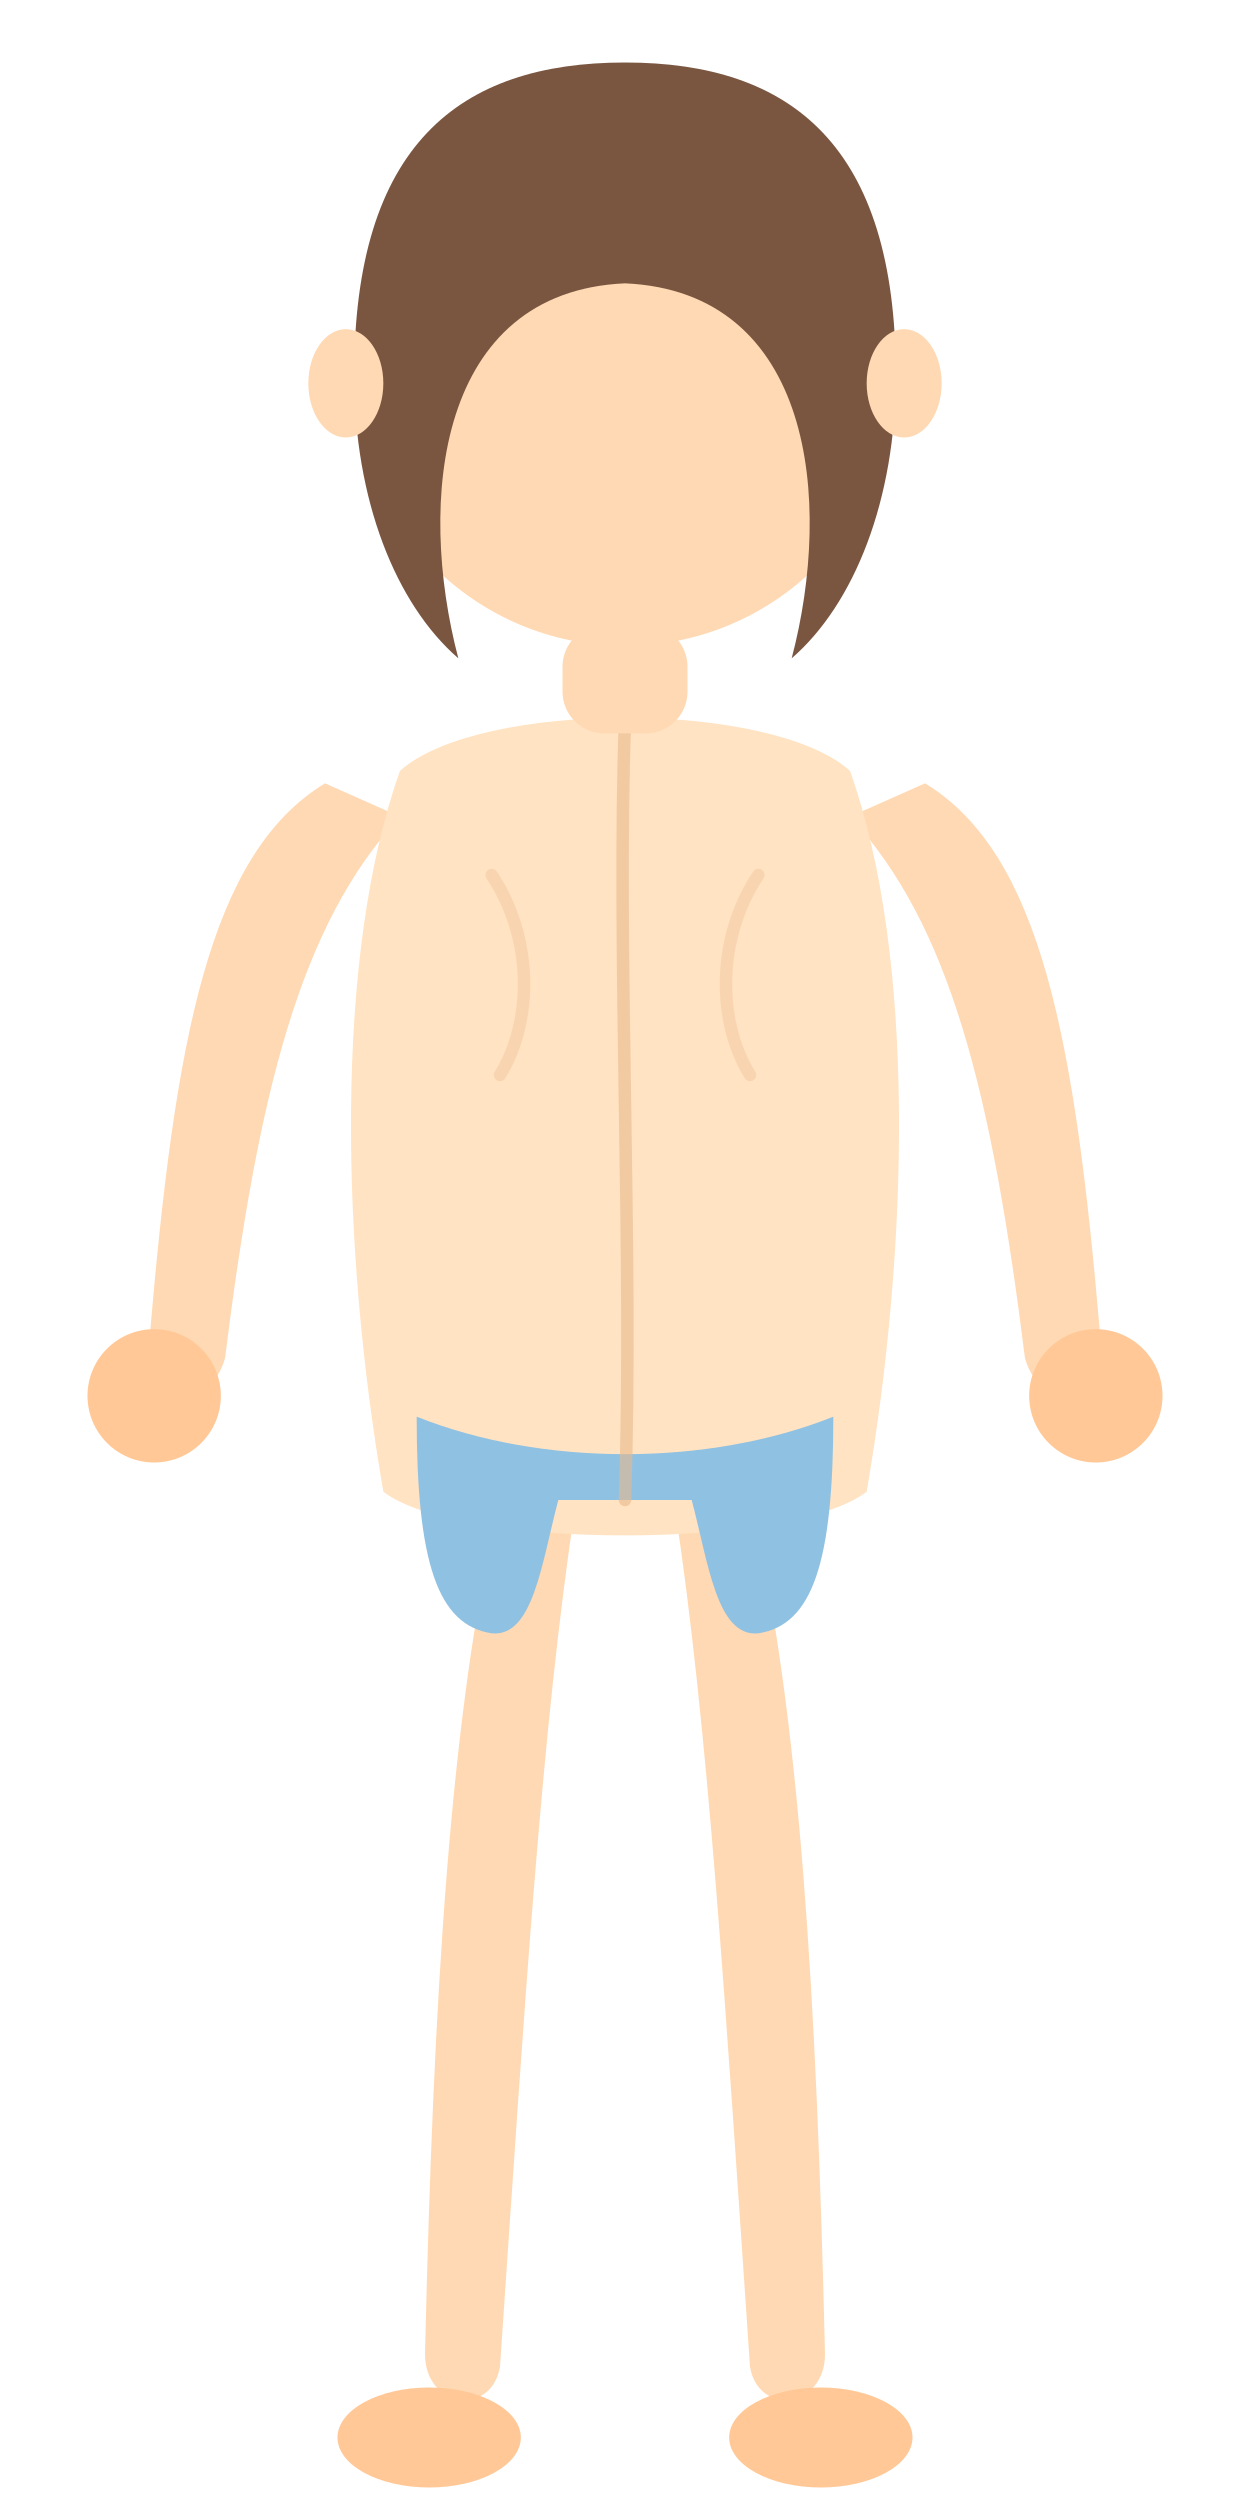
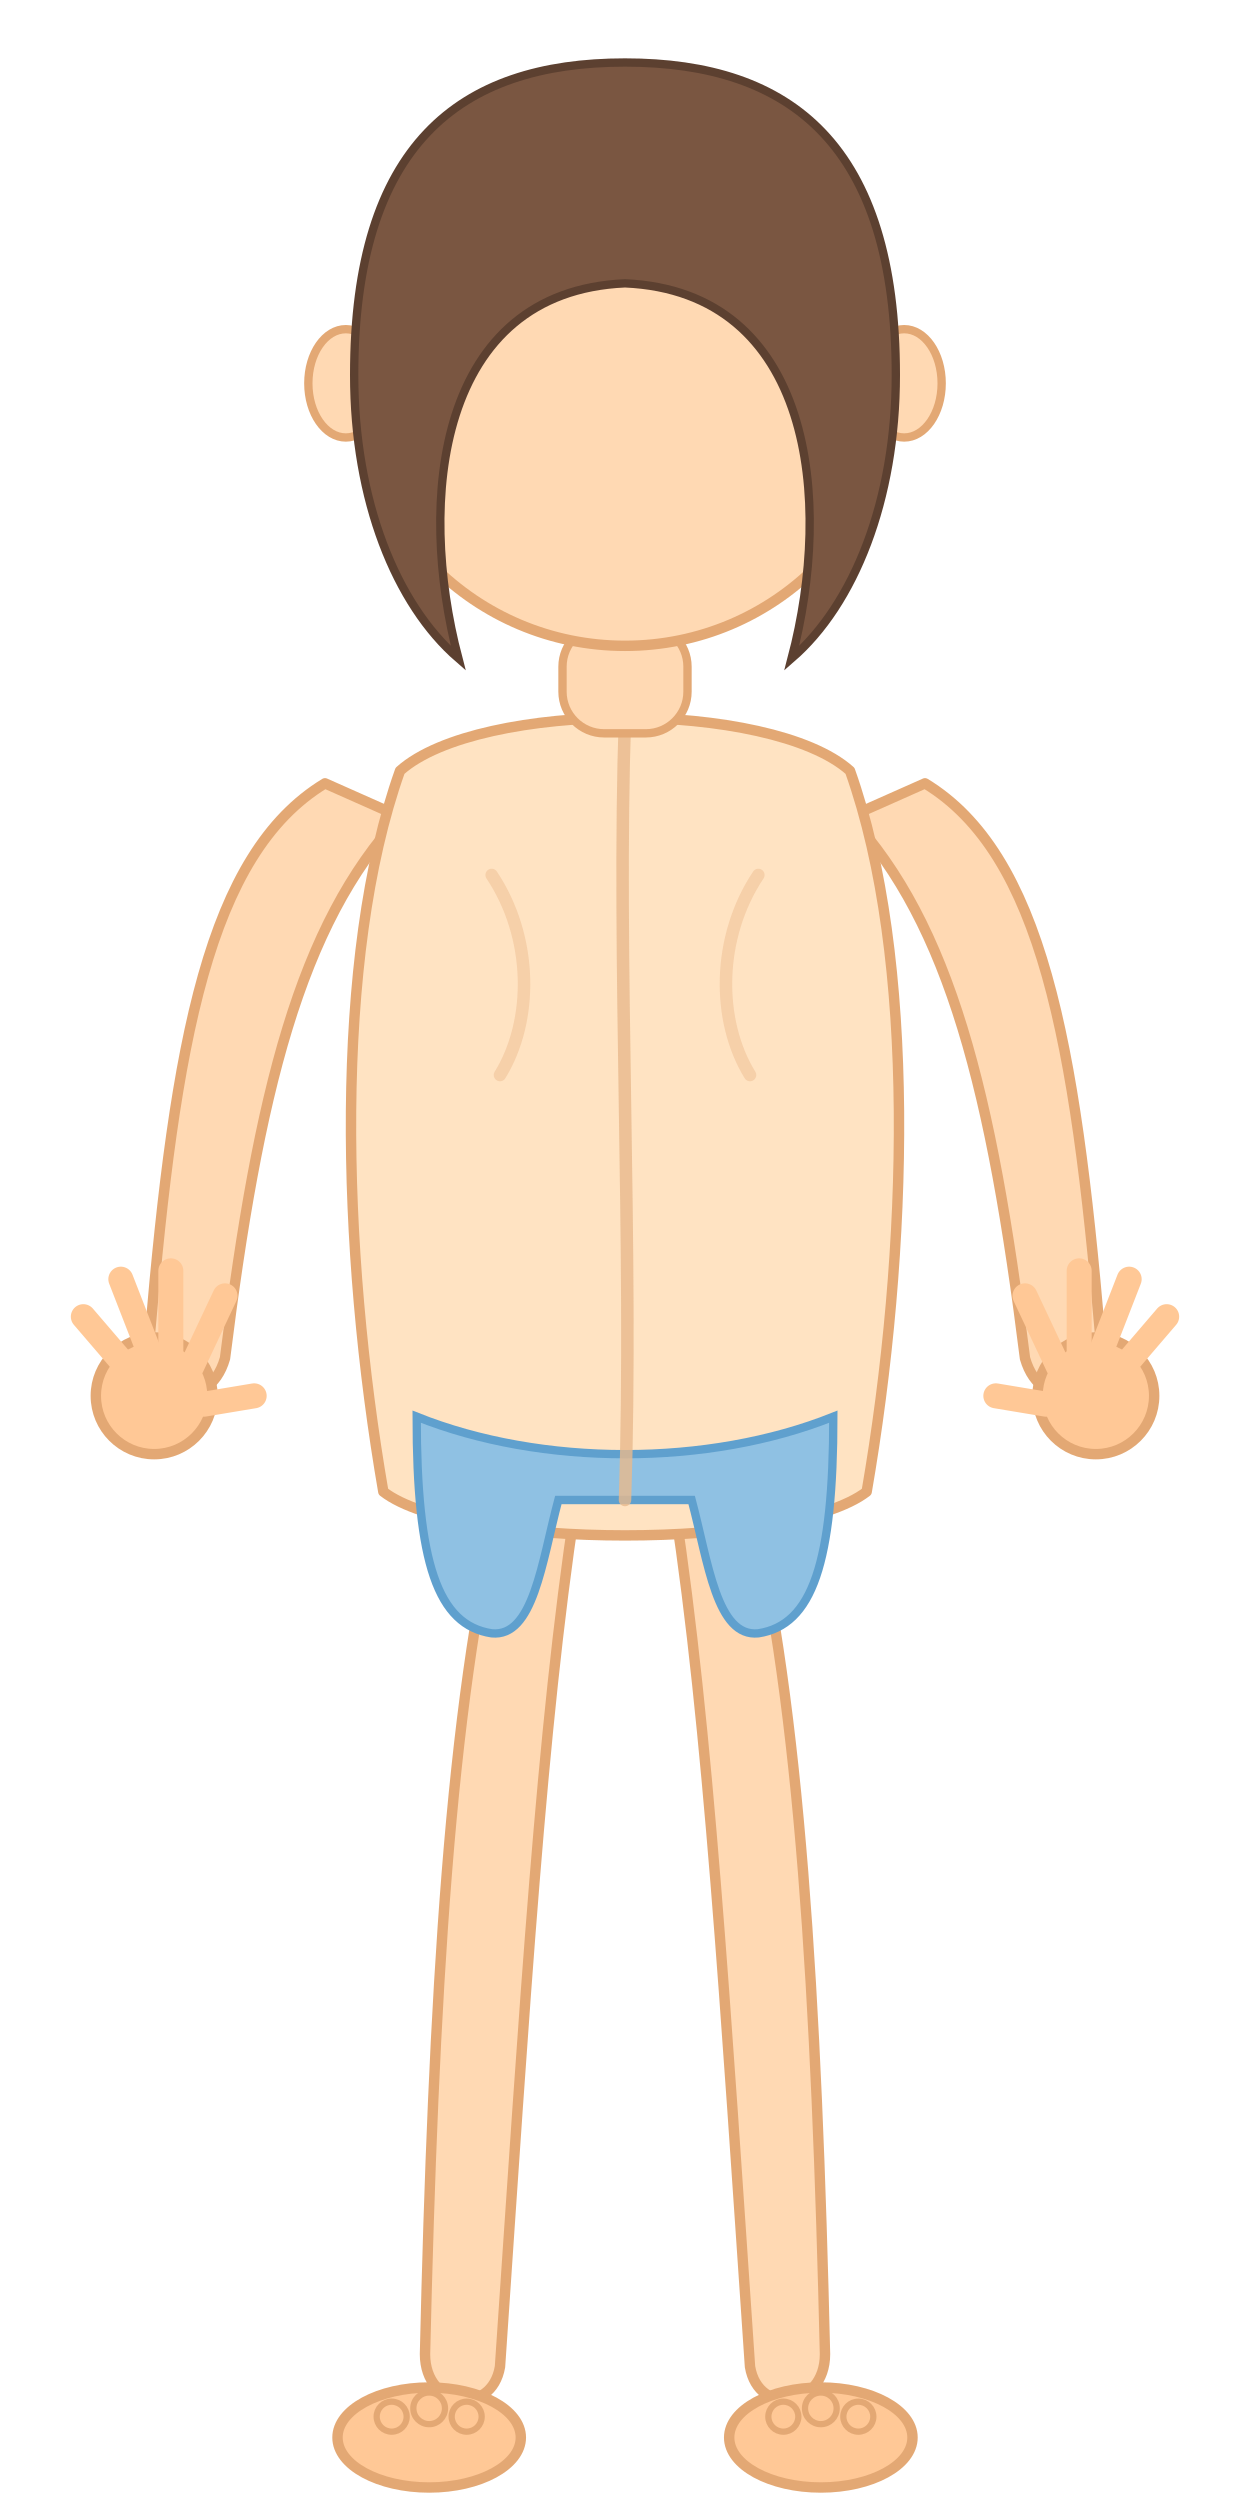
<svg xmlns="http://www.w3.org/2000/svg" viewBox="0 0 300 600" role="img" aria-labelledby="bodyBackTitle">
-   <path d="M120,360 C108,410 104,480 102,565 C102,578 118,580 120,568 C126,480 130,415 138,362 Z" fill="#FFD9B3" />
-   <path d="M180,360 C192,410 196,480 198,565 C198,578 182,580 180,568 C174,480 170,415 162,362 Z" fill="#FFD9B3" />
-   <ellipse cx="103" cy="585" rx="22" ry="12" fill="#FFC896" />
-   <ellipse cx="197" cy="585" rx="22" ry="12" fill="#FFC896" />
-   <path d="M78,188 C50,205 42,250 36,320 C34,335 50,340 54,326 C62,262 72,222 96,196 Z" fill="#FFD9B3" />
-   <path d="M222,188 C250,205 258,250 264,320 C266,335 250,340 246,326 C238,262 228,222 204,196 Z" fill="#FFD9B3" />
-   <circle cx="37" cy="335" r="16" fill="#FFC896" />
-   <circle cx="263" cy="335" r="16" fill="#FFC896" />
-   <path d="M96,185 C80,230 82,300 92,358 C110,372 190,372 208,358 C218,300 220,230 204,185 C185,168 115,168 96,185 Z" fill="#FFE3C2" />
-   <path d="M100,340 C100,375 105,390 118,392 C128,393 130,375 134,360 L166,360 C170,375 172,393 182,392 C195,390 200,375 200,340 C170,352 130,352 100,340 Z" fill="#8FC1E3" />
-   <path d="M150,172 C148,230 152,300 150,360" stroke="#E8B98C" stroke-width="3" fill="none" stroke-linecap="round" opacity="0.6" />
-   <path d="M118,210 C128,225 128,245 120,258" stroke="#F2C79E" stroke-width="3" fill="none" stroke-linecap="round" opacity="0.5" />
-   <path d="M182,210 C172,225 172,245 180,258" stroke="#F2C79E" stroke-width="3" fill="none" stroke-linecap="round" opacity="0.5" />
-   <rect x="135" y="150" width="30" height="26" rx="10" fill="#FFD9B3" />
-   <circle cx="150" cy="90" r="65" fill="#FFD9B3" />
-   <path d="M85,90 C85,35 110,15 150,15 C190,15 215,35 215,90 C215,120 205,145 190,158 C200,120 195,70 150,68 C105,70 100,120 110,158 C95,145 85,120 85,90 Z" fill="#7A5641" />
-   <ellipse cx="83" cy="92" rx="9" ry="13" fill="#FFD9B3" />
-   <ellipse cx="217" cy="92" rx="9" ry="13" fill="#FFD9B3" />
+   <g stroke="#E3A874" stroke-width="2.5" stroke-linejoin="round">
+     <path d="M120,360 C108,410 104,480 102,565 C102,578 118,580 120,568 C126,480 130,415 138,362 Z" fill="#FFD9B3" />
+     <path d="M180,360 C192,410 196,480 198,565 C198,578 182,580 180,568 C174,480 170,415 162,362 Z" fill="#FFD9B3" />
+     <ellipse cx="103" cy="585" rx="22" ry="12" fill="#FFC896" />
+     <ellipse cx="197" cy="585" rx="22" ry="12" fill="#FFC896" />
+   </g>
+   <g fill="#FFC896" stroke="#E3A874" stroke-width="1.5">
+     <circle cx="94" cy="580" r="3.6" />
+     <circle cx="103" cy="578" r="3.8" />
+     <circle cx="112" cy="580" r="3.6" />
+     <circle cx="188" cy="580" r="3.6" />
+     <circle cx="197" cy="578" r="3.8" />
+     <circle cx="206" cy="580" r="3.6" />
+   </g>
+   <g stroke="#E3A874" stroke-width="2.5" stroke-linejoin="round">
+     <path d="M78,188 C50,205 42,250 36,320 C34,335 50,340 54,326 C62,262 72,222 96,196 Z" fill="#FFD9B3" />
+     <path d="M222,188 C250,205 258,250 264,320 C266,335 250,340 246,326 C238,262 228,222 204,196 Z" fill="#FFD9B3" />
+     <circle cx="37" cy="335" r="14" fill="#FFC896" />
+     <circle cx="263" cy="335" r="14" fill="#FFC896" />
+   </g>
+   <g stroke="#FFC896" stroke-width="6" stroke-linecap="round">
+     <line x1="32" y1="330" x2="20" y2="316" />
+     <line x1="36" y1="325" x2="29" y2="307" />
+     <line x1="41" y1="325" x2="41" y2="305" />
+     <line x1="46" y1="328" x2="54" y2="311" />
+     <line x1="49" y1="337" x2="61" y2="335" />
+     <line x1="268" y1="330" x2="280" y2="316" />
+     <line x1="264" y1="325" x2="271" y2="307" />
+     <line x1="259" y1="325" x2="259" y2="305" />
+     <line x1="254" y1="328" x2="246" y2="311" />
+     <line x1="251" y1="337" x2="239" y2="335" />
+   </g>
+   <path d="M96,185 C80,230 82,300 92,358 C110,372 190,372 208,358 C218,300 220,230 204,185 C185,168 115,168 96,185 Z" fill="#FFE3C2" stroke="#E3A874" stroke-width="2.5" stroke-linejoin="round" />
+   <path d="M100,340 C100,375 105,390 118,392 C128,393 130,375 134,360 L166,360 C170,375 172,393 182,392 C195,390 200,375 200,340 C170,352 130,352 100,340 Z" fill="#8FC1E3" stroke="#5FA0CE" stroke-width="2" />
+   <path d="M150,172 C148,230 152,300 150,360" stroke="#E8B98C" stroke-width="3" fill="none" stroke-linecap="round" opacity="0.8" />
+   <path d="M118,210 C128,225 128,245 120,258" stroke="#F2C79E" stroke-width="3" fill="none" stroke-linecap="round" opacity="0.7" />
+   <path d="M182,210 C172,225 172,245 180,258" stroke="#F2C79E" stroke-width="3" fill="none" stroke-linecap="round" opacity="0.7" />
+   <rect x="135" y="150" width="30" height="26" rx="10" fill="#FFD9B3" stroke="#E3A874" stroke-width="2" />
+   <circle cx="150" cy="90" r="65" fill="#FFD9B3" stroke="#E3A874" stroke-width="2.5" />
+   <ellipse cx="83" cy="92" rx="9" ry="13" fill="#FFD9B3" stroke="#E3A874" stroke-width="2" />
+   <ellipse cx="217" cy="92" rx="9" ry="13" fill="#FFD9B3" stroke="#E3A874" stroke-width="2" />
+   <path d="M85,90 C85,35 110,15 150,15 C190,15 215,35 215,90 C215,120 205,145 190,158 C200,120 195,70 150,68 C105,70 100,120 110,158 C95,145 85,120 85,90 Z" fill="#7A5641" stroke="#5C4030" stroke-width="2" />
</svg>
